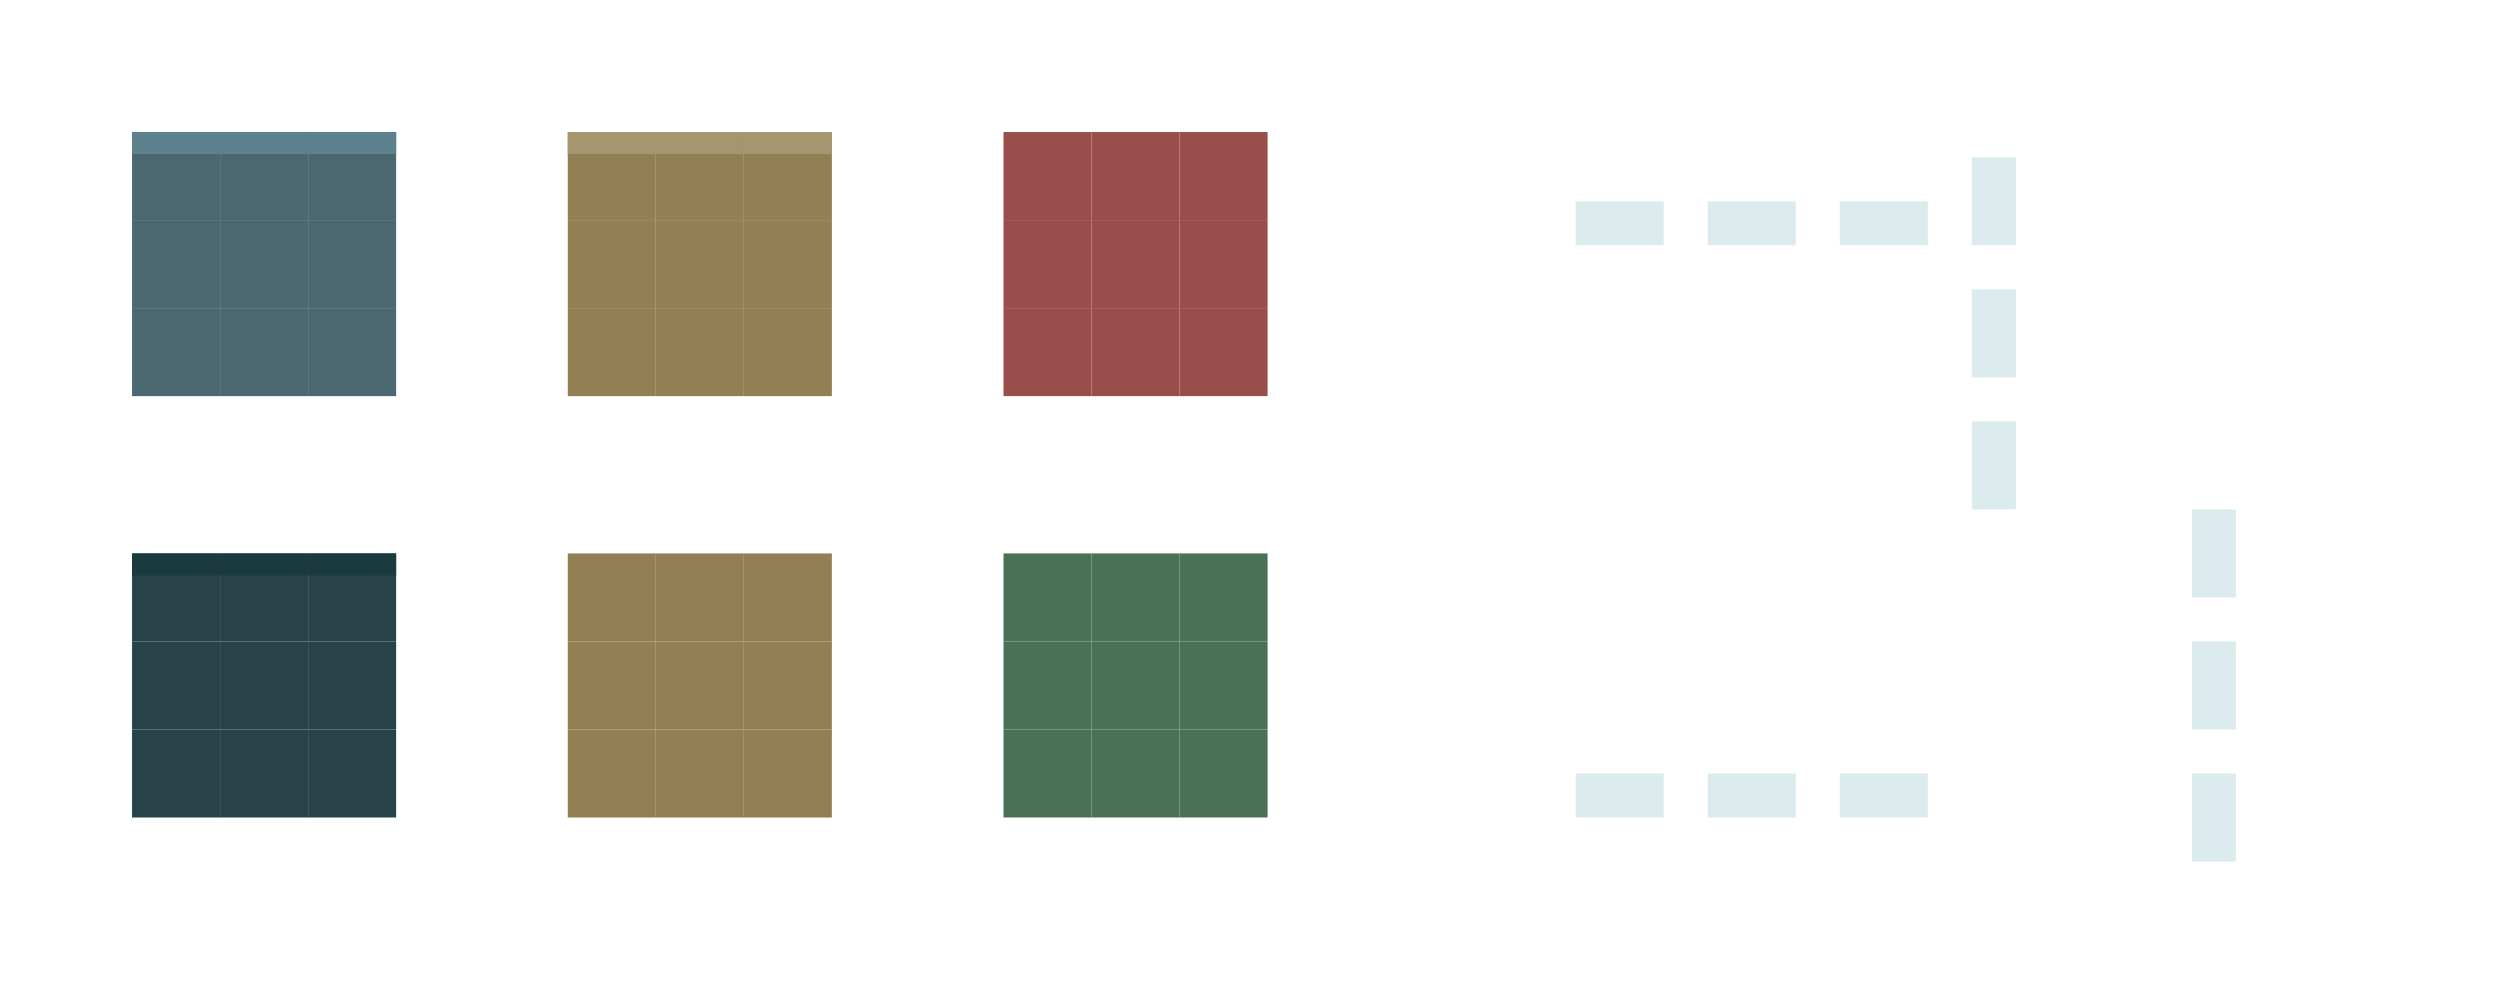
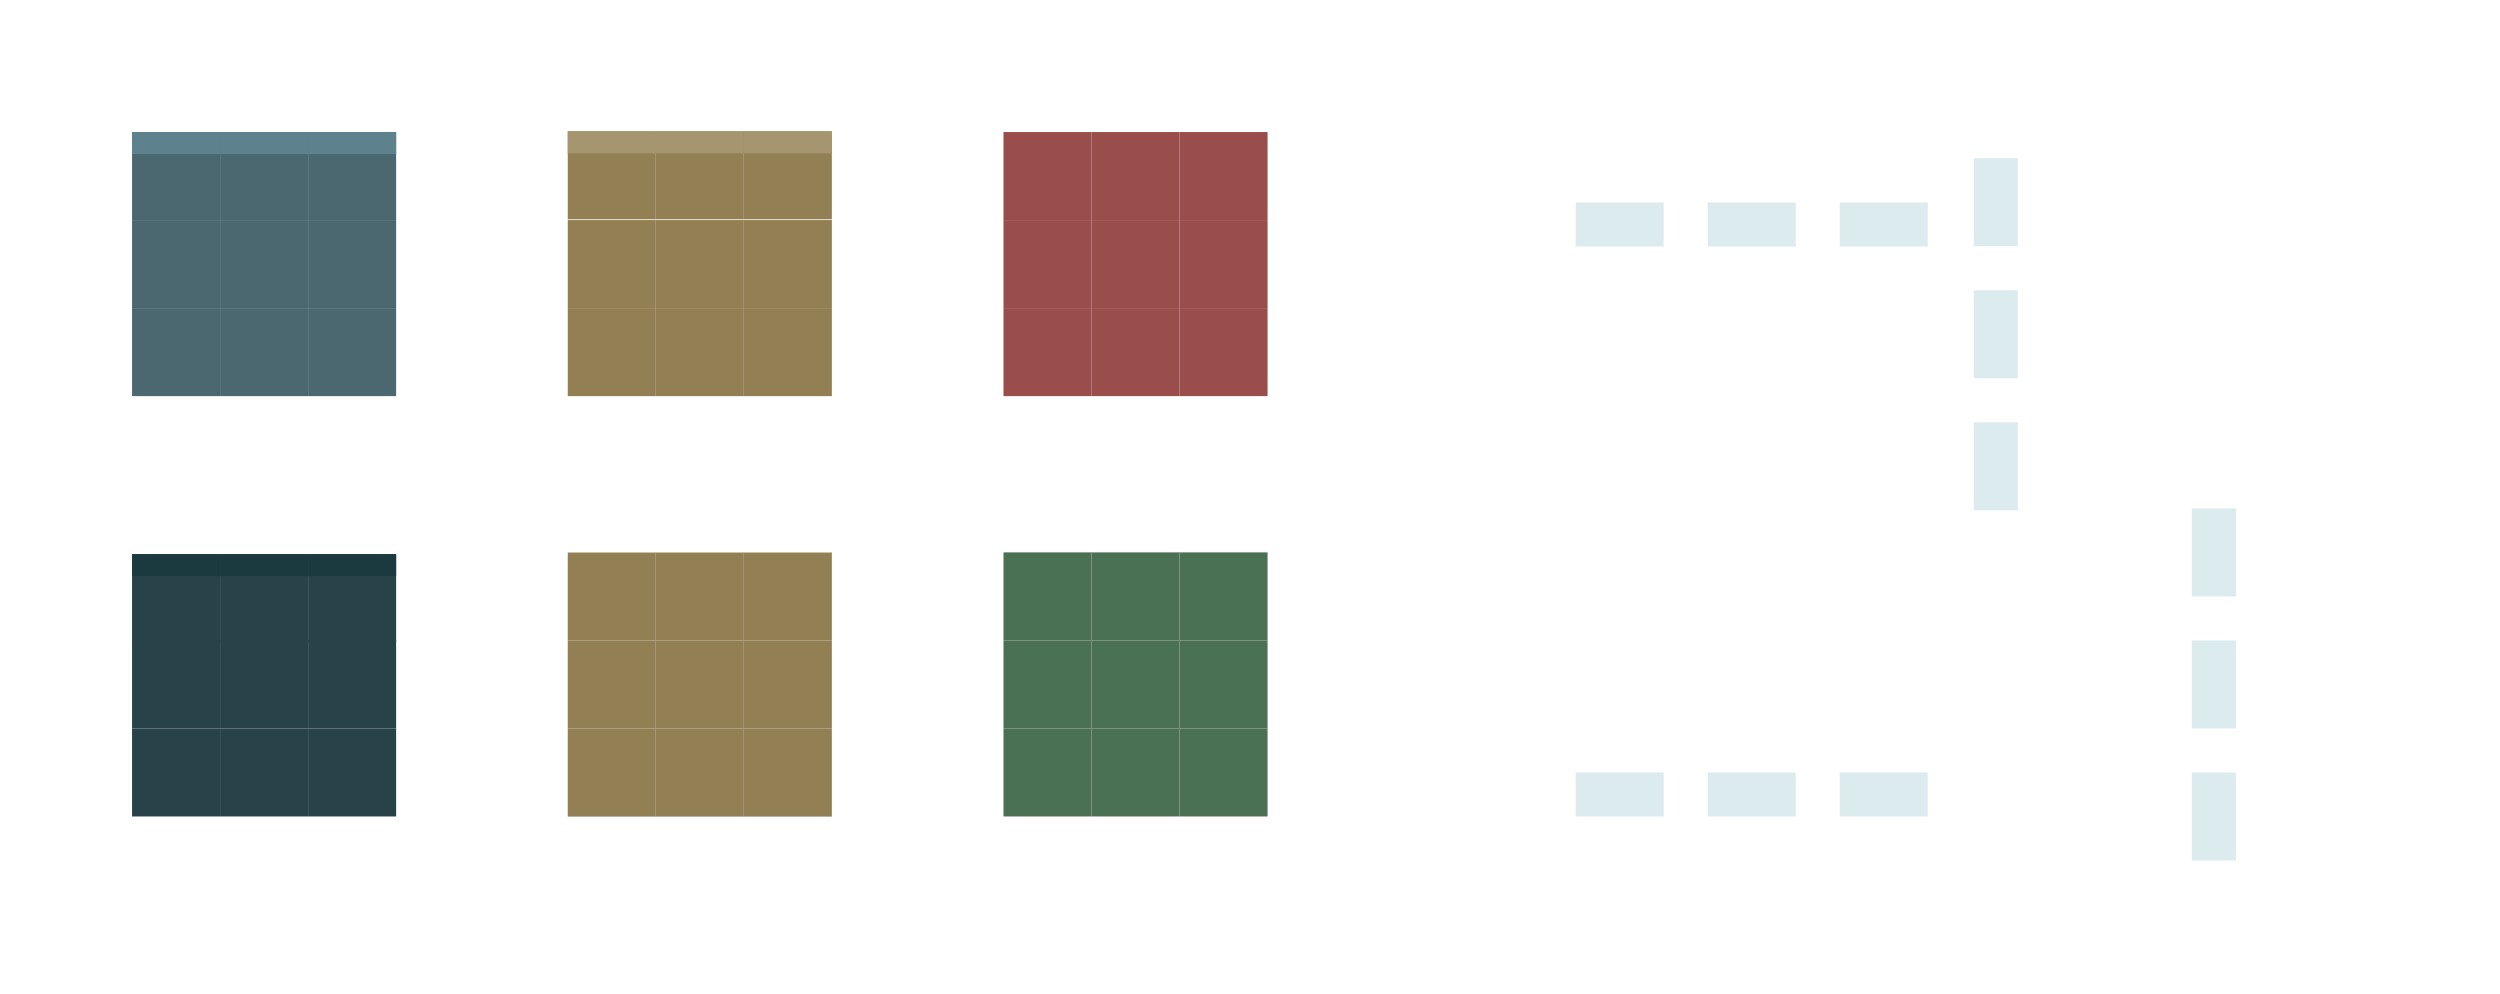
- <svg xmlns="http://www.w3.org/2000/svg" xmlns:ns1="http://www.openswatchbook.org/uri/2009/osb" width="113.598" height="45.147" viewBox="0 0 113.598 45.147" version="1.1" id="svg8">
-   <defs id="defs2">
-     <linearGradient id="linearGradient959" ns1:paint="solid">
-       <stop style="stop-color:#000000;stop-opacity:1;" offset="0" id="stop957" />
-     </linearGradient>
-     <linearGradient id="linearGradient945" ns1:paint="solid">
-       <stop style="stop-color:#a08b5b;stop-opacity:1;" offset="0" id="stop943" />
-     </linearGradient>
-     <linearGradient id="linearGradient939" ns1:paint="solid">
-       <stop style="stop-color:#a08b5b;stop-opacity:1;" offset="0" id="stop937" />
-     </linearGradient>
-     <linearGradient id="linearGradient933" ns1:paint="solid">
-       <stop style="stop-color:#a08b5b;stop-opacity:1;" offset="0" id="stop931" />
-     </linearGradient>
-     <linearGradient id="linearGradient927" ns1:paint="solid">
-       <stop style="stop-color:#a08b5b;stop-opacity:1;" offset="0" id="stop925" />
-     </linearGradient>
-     <linearGradient id="linearGradient921" ns1:paint="solid">
-       <stop style="stop-color:#a08b5b;stop-opacity:1;" offset="0" id="stop919" />
-     </linearGradient>
-     <linearGradient id="linearGradient915" ns1:paint="solid">
-       <stop style="stop-color:#a08b5b;stop-opacity:1;" offset="0" id="stop913" />
-     </linearGradient>
-     <linearGradient id="focusoutline" ns1:paint="solid">
-       <stop style="stop-color:#9c8658;stop-opacity:1;" offset="0" id="stop907" />
-     </linearGradient>
-   </defs>
-   <g id="layer1" transform="translate(-8.910715,-1008.502)">
-     <rect style="opacity:1;fill:#4b6871;fill-opacity:1;fill-rule:evenodd;stroke:none;stroke-width:1.462;stroke-linecap:round;stroke-miterlimit:4;stroke-dasharray:none;stroke-opacity:1" id="normal-right" width="4" height="4" x="22.911" y="1018.502" />
-     <rect y="1018.502" x="18.911" height="4" width="4" id="normal-center" style="opacity:1;fill:#4b6871;fill-opacity:1;fill-rule:evenodd;stroke:none;stroke-width:1.462;stroke-linecap:round;stroke-miterlimit:4;stroke-dasharray:none;stroke-opacity:1" />
-     <rect style="opacity:1;fill:#4b6871;fill-opacity:1;fill-rule:evenodd;stroke:none;stroke-width:1.462;stroke-linecap:round;stroke-miterlimit:4;stroke-dasharray:none;stroke-opacity:1" id="normal-left" width="4" height="4" x="14.911" y="1018.502" />
-     <rect y="1022.502" x="14.911" height="4" width="4" id="normal-bottomleft" style="opacity:1;fill:#4b6871;fill-opacity:1;fill-rule:evenodd;stroke:none;stroke-width:1.462;stroke-linecap:round;stroke-miterlimit:4;stroke-dasharray:none;stroke-opacity:1" />
-     <rect style="opacity:1;fill:#4b6871;fill-opacity:1;fill-rule:evenodd;stroke:none;stroke-width:1.462;stroke-linecap:round;stroke-miterlimit:4;stroke-dasharray:none;stroke-opacity:1" id="normal-bottom" width="4" height="4" x="18.911" y="1022.502" />
-     <rect y="1022.502" x="22.911" height="4" width="4" id="normal-bottomright" style="opacity:1;fill:#4b6871;fill-opacity:1;fill-rule:evenodd;stroke:none;stroke-width:1.462;stroke-linecap:round;stroke-miterlimit:4;stroke-dasharray:none;stroke-opacity:1" />
-     <rect style="opacity:1;fill:#927f53;fill-opacity:1;fill-rule:evenodd;stroke:none;stroke-width:1.462;stroke-linecap:round;stroke-miterlimit:4;stroke-dasharray:none;stroke-opacity:1" id="focus-center" width="4" height="4" x="38.71" y="1018.502" />
-     <rect style="opacity:1;fill:#274249;fill-opacity:1;fill-rule:evenodd;stroke:none;stroke-width:1.462;stroke-linecap:round;stroke-miterlimit:4;stroke-dasharray:none;stroke-opacity:1" id="minimized-right" width="4" height="4" x="22.911" y="1037.649" />
-     <rect y="1037.649" x="18.911" height="4" width="4" id="minimized-center" style="opacity:1;fill:#274249;fill-opacity:1;fill-rule:evenodd;stroke:none;stroke-width:1.462;stroke-linecap:round;stroke-miterlimit:4;stroke-dasharray:none;stroke-opacity:1" />
-     <rect style="opacity:1;fill:#274249;fill-opacity:1;fill-rule:evenodd;stroke:none;stroke-width:1.462;stroke-linecap:round;stroke-miterlimit:4;stroke-dasharray:none;stroke-opacity:1" id="minimized-left" width="4" height="4" x="14.911" y="1037.649" />
-     <rect y="1041.649" x="14.911" height="4" width="4" id="minimized-bottomleft" style="opacity:1;fill:#274249;fill-opacity:1;fill-rule:evenodd;stroke:none;stroke-width:1.462;stroke-linecap:round;stroke-miterlimit:4;stroke-dasharray:none;stroke-opacity:1" />
-     <rect style="opacity:1;fill:#274249;fill-opacity:1;fill-rule:evenodd;stroke:none;stroke-width:1.462;stroke-linecap:round;stroke-miterlimit:4;stroke-dasharray:none;stroke-opacity:1" id="minimized-bottom" width="4" height="4" x="18.911" y="1041.649" />
-     <rect y="1041.649" x="22.911" height="4" width="4" id="minimized-bottomright" style="opacity:1;fill:#274249;fill-opacity:1;fill-rule:evenodd;stroke:none;stroke-width:1.462;stroke-linecap:round;stroke-miterlimit:4;stroke-dasharray:none;stroke-opacity:1" />
-     <g id="g916" transform="translate(0.379467,2.406396)">
-       <rect style="opacity:1;fill:#927f53;fill-opacity:1;fill-rule:evenodd;stroke:none;stroke-width:1.462;stroke-linecap:round;stroke-miterlimit:4;stroke-dasharray:none;stroke-opacity:1" id="hover-topleft" width="4" height="4" x="34.33" y="1031.243" />
-       <rect y="1031.243" x="38.33" height="4" width="4" id="hover-top" style="opacity:1;fill:#927f53;fill-opacity:1;fill-rule:evenodd;stroke:none;stroke-width:1.462;stroke-linecap:round;stroke-miterlimit:4;stroke-dasharray:none;stroke-opacity:1" />
-       <rect style="opacity:1;fill:#927f53;fill-opacity:1;fill-rule:evenodd;stroke:none;stroke-width:1.462;stroke-linecap:round;stroke-miterlimit:4;stroke-dasharray:none;stroke-opacity:1" id="hover-topright" width="4" height="4" x="42.33" y="1031.243" />
-       <rect y="1035.243" x="42.33" height="4" width="4" id="hover-right" style="opacity:1;fill:#927f53;fill-opacity:1;fill-rule:evenodd;stroke:none;stroke-width:1.462;stroke-linecap:round;stroke-miterlimit:4;stroke-dasharray:none;stroke-opacity:1" />
-       <rect style="opacity:1;fill:#927f53;fill-opacity:1;fill-rule:evenodd;stroke:none;stroke-width:1.462;stroke-linecap:round;stroke-miterlimit:4;stroke-dasharray:none;stroke-opacity:1" id="hover-center" width="4" height="4" x="38.33" y="1035.243" />
-       <rect y="1035.243" x="34.33" height="4" width="4" id="hover-left" style="opacity:1;fill:#927f53;fill-opacity:1;fill-rule:evenodd;stroke:none;stroke-width:1.462;stroke-linecap:round;stroke-miterlimit:4;stroke-dasharray:none;stroke-opacity:1" />
-       <rect style="opacity:1;fill:#927f53;fill-opacity:1;fill-rule:evenodd;stroke:none;stroke-width:1.462;stroke-linecap:round;stroke-miterlimit:4;stroke-dasharray:none;stroke-opacity:1" id="hover-bottomleft" width="4" height="4" x="34.33" y="1039.243" />
-       <rect y="1039.243" x="38.33" height="4" width="4" id="hover-bottom" style="opacity:1;fill:#927f53;fill-opacity:1;fill-rule:evenodd;stroke:none;stroke-width:1.462;stroke-linecap:round;stroke-miterlimit:4;stroke-dasharray:none;stroke-opacity:1" />
-       <rect style="opacity:1;fill:#927f53;fill-opacity:1;fill-rule:evenodd;stroke:none;stroke-width:1.462;stroke-linecap:round;stroke-miterlimit:4;stroke-dasharray:none;stroke-opacity:1" id="hover-bottomright" width="4" height="4" x="42.33" y="1039.243" />
+ <svg xmlns="http://www.w3.org/2000/svg" id="svg8" width="113.6" height="45.147" version="1.1" viewBox="0 0 113.6 45.147">
+   <g id="layer1" transform="translate(-8.9107 -1008.5)">
+     <rect id="normal-right" x="22.911" y="1018.5" width="4" height="4" fill="#4b6871" fill-rule="evenodd" />
+     <rect id="normal-center" x="18.911" y="1018.5" width="4" height="4" fill="#4b6871" fill-rule="evenodd" />
+     <rect id="normal-left" x="14.911" y="1018.5" width="4" height="4" fill="#4b6871" fill-rule="evenodd" />
+     <rect id="normal-bottomleft" x="14.911" y="1022.5" width="4" height="4" fill="#4b6871" fill-rule="evenodd" />
+     <rect id="normal-bottom" x="18.911" y="1022.5" width="4" height="4" fill="#4b6871" fill-rule="evenodd" />
+     <rect id="normal-bottomright" x="22.911" y="1022.5" width="4" height="4" fill="#4b6871" fill-rule="evenodd" />
+     <rect id="focus-center" x="38.71" y="1018.5" width="4" height="4" fill="#927f53" fill-rule="evenodd" />
+     <rect id="minimized-right" x="22.911" y="1037.6" width="4" height="4" fill="#274249" fill-rule="evenodd" />
+     <rect id="minimized-center" x="18.911" y="1037.6" width="4" height="4" fill="#274249" fill-rule="evenodd" />
+     <rect id="minimized-left" x="14.911" y="1037.6" width="4" height="4" fill="#274249" fill-rule="evenodd" />
+     <rect id="minimized-bottomleft" x="14.911" y="1041.6" width="4" height="4" fill="#274249" fill-rule="evenodd" />
+     <rect id="minimized-bottom" x="18.911" y="1041.6" width="4" height="4" fill="#274249" fill-rule="evenodd" />
+     <rect id="minimized-bottomright" x="22.911" y="1041.6" width="4" height="4" fill="#274249" fill-rule="evenodd" />
+     <g id="g916" transform="translate(.37947 2.4064)" fill="#927f53" fill-rule="evenodd">
+       <rect id="hover-topleft" x="34.33" y="1031.2" width="4" height="4" />
+       <rect id="hover-top" x="38.33" y="1031.2" width="4" height="4" />
+       <rect id="hover-topright" x="42.33" y="1031.2" width="4" height="4" />
+       <rect id="hover-right" x="42.33" y="1035.2" width="4" height="4" />
+       <rect id="hover-center" x="38.33" y="1035.2" width="4" height="4" />
+       <rect id="hover-left" x="34.33" y="1035.2" width="4" height="4" />
+       <rect id="hover-bottomleft" x="34.33" y="1039.2" width="4" height="4" />
+       <rect id="hover-bottom" x="38.33" y="1039.2" width="4" height="4" />
+       <rect id="hover-bottomright" x="42.33" y="1039.2" width="4" height="4" />
    </g>
-     <rect y="1014.502" x="54.509" height="4" width="4" id="attention-topleft" style="opacity:1;fill:#994e4b;fill-opacity:1;fill-rule:evenodd;stroke:none;stroke-width:1.462;stroke-linecap:round;stroke-miterlimit:4;stroke-dasharray:none;stroke-opacity:1" />
-     <rect style="opacity:1;fill:#994e4b;fill-opacity:1;fill-rule:evenodd;stroke:none;stroke-width:1.462;stroke-linecap:round;stroke-miterlimit:4;stroke-dasharray:none;stroke-opacity:1" id="attention-top" width="4" height="4" x="58.509" y="1014.502" />
-     <rect y="1014.502" x="62.509" height="4" width="4" id="attention-topright" style="opacity:1;fill:#994e4b;fill-opacity:1;fill-rule:evenodd;stroke:none;stroke-width:1.462;stroke-linecap:round;stroke-miterlimit:4;stroke-dasharray:none;stroke-opacity:1" />
-     <rect style="opacity:1;fill:#994e4b;fill-opacity:1;fill-rule:evenodd;stroke:none;stroke-width:1.462;stroke-linecap:round;stroke-miterlimit:4;stroke-dasharray:none;stroke-opacity:1" id="attention-right" width="4" height="4" x="62.509" y="1018.502" />
-     <rect y="1018.502" x="58.509" height="4" width="4" id="attention-center" style="opacity:1;fill:#994e4b;fill-opacity:1;fill-rule:evenodd;stroke:none;stroke-width:1.462;stroke-linecap:round;stroke-miterlimit:4;stroke-dasharray:none;stroke-opacity:1" />
-     <rect style="opacity:1;fill:#994e4b;fill-opacity:1;fill-rule:evenodd;stroke:none;stroke-width:1.462;stroke-linecap:round;stroke-miterlimit:4;stroke-dasharray:none;stroke-opacity:1" id="attention-left" width="4" height="4" x="54.509" y="1018.502" />
-     <rect y="1022.502" x="54.509" height="4" width="4" id="attention-bottomleft" style="opacity:1;fill:#994e4b;fill-opacity:1;fill-rule:evenodd;stroke:none;stroke-width:1.462;stroke-linecap:round;stroke-miterlimit:4;stroke-dasharray:none;stroke-opacity:1" />
-     <rect style="opacity:1;fill:#994e4b;fill-opacity:1;fill-rule:evenodd;stroke:none;stroke-width:1.462;stroke-linecap:round;stroke-miterlimit:4;stroke-dasharray:none;stroke-opacity:1" id="attention-bottom" width="4" height="4" x="58.509" y="1022.502" />
-     <rect y="1022.502" x="62.509" height="4" width="4" id="attention-bottomright" style="opacity:1;fill:#994e4b;fill-opacity:1;fill-rule:evenodd;stroke:none;stroke-width:1.462;stroke-linecap:round;stroke-miterlimit:4;stroke-dasharray:none;stroke-opacity:1" />
-     <g id="g1468">
-       <rect style="opacity:1;fill:#4b7154;fill-opacity:1;fill-rule:evenodd;stroke:none;stroke-width:1.462;stroke-linecap:round;stroke-miterlimit:4;stroke-dasharray:none;stroke-opacity:1" id="progress-topleft" width="4" height="4" x="54.509" y="1033.649" />
-       <rect y="1033.649" x="58.509" height="4" width="4" id="progress-top" style="opacity:1;fill:#4b7154;fill-opacity:1;fill-rule:evenodd;stroke:none;stroke-width:1.462;stroke-linecap:round;stroke-miterlimit:4;stroke-dasharray:none;stroke-opacity:1" />
-       <rect style="opacity:1;fill:#4b7154;fill-opacity:1;fill-rule:evenodd;stroke:none;stroke-width:1.462;stroke-linecap:round;stroke-miterlimit:4;stroke-dasharray:none;stroke-opacity:1" id="progress-topright" width="4" height="4" x="62.509" y="1033.649" />
-       <rect y="1037.649" x="62.509" height="4" width="4" id="progress-right" style="opacity:1;fill:#4b7154;fill-opacity:1;fill-rule:evenodd;stroke:none;stroke-width:1.462;stroke-linecap:round;stroke-miterlimit:4;stroke-dasharray:none;stroke-opacity:1" />
-       <rect style="opacity:1;fill:#4b7154;fill-opacity:1;fill-rule:evenodd;stroke:none;stroke-width:1.462;stroke-linecap:round;stroke-miterlimit:4;stroke-dasharray:none;stroke-opacity:1" id="progress-center" width="4" height="4" x="58.509" y="1037.649" />
-       <rect y="1037.649" x="54.509" height="4" width="4" id="progress-left" style="opacity:1;fill:#4b7154;fill-opacity:1;fill-rule:evenodd;stroke:none;stroke-width:1.462;stroke-linecap:round;stroke-miterlimit:4;stroke-dasharray:none;stroke-opacity:1" />
-       <rect style="opacity:1;fill:#4b7154;fill-opacity:1;fill-rule:evenodd;stroke:none;stroke-width:1.462;stroke-linecap:round;stroke-miterlimit:4;stroke-dasharray:none;stroke-opacity:1" id="progress-bottomleft" width="4" height="4" x="54.509" y="1041.649" />
-       <rect y="1041.649" x="58.509" height="4" width="4" id="progress-bottom" style="opacity:1;fill:#4b7154;fill-opacity:1;fill-rule:evenodd;stroke:none;stroke-width:1.462;stroke-linecap:round;stroke-miterlimit:4;stroke-dasharray:none;stroke-opacity:1" />
-       <rect style="opacity:1;fill:#4b7154;fill-opacity:1;fill-rule:evenodd;stroke:none;stroke-width:1.462;stroke-linecap:round;stroke-miterlimit:4;stroke-dasharray:none;stroke-opacity:1" id="progress-bottomright" width="4" height="4" x="62.509" y="1041.649" />
+     <rect id="attention-topleft" x="54.509" y="1014.5" width="4" height="4" fill="#994e4b" fill-rule="evenodd" />
+     <rect id="attention-top" x="58.509" y="1014.5" width="4" height="4" fill="#994e4b" fill-rule="evenodd" />
+     <rect id="attention-topright" x="62.509" y="1014.5" width="4" height="4" fill="#994e4b" fill-rule="evenodd" />
+     <rect id="attention-right" x="62.509" y="1018.5" width="4" height="4" fill="#994e4b" fill-rule="evenodd" />
+     <rect id="attention-center" x="58.509" y="1018.5" width="4" height="4" fill="#994e4b" fill-rule="evenodd" />
+     <rect id="attention-left" x="54.509" y="1018.5" width="4" height="4" fill="#994e4b" fill-rule="evenodd" />
+     <rect id="attention-bottomleft" x="54.509" y="1022.5" width="4" height="4" fill="#994e4b" fill-rule="evenodd" />
+     <rect id="attention-bottom" x="58.509" y="1022.5" width="4" height="4" fill="#994e4b" fill-rule="evenodd" />
+     <rect id="attention-bottomright" x="62.509" y="1022.5" width="4" height="4" fill="#994e4b" fill-rule="evenodd" />
+     <g id="g1468" fill="#4b7154" fill-rule="evenodd">
+       <rect id="progress-topleft" x="54.509" y="1033.6" width="4" height="4" />
+       <rect id="progress-top" x="58.509" y="1033.6" width="4" height="4" />
+       <rect id="progress-topright" x="62.509" y="1033.6" width="4" height="4" />
+       <rect id="progress-right" x="62.509" y="1037.6" width="4" height="4" />
+       <rect id="progress-center" x="58.509" y="1037.6" width="4" height="4" />
+       <rect id="progress-left" x="54.509" y="1037.6" width="4" height="4" />
+       <rect id="progress-bottomleft" x="54.509" y="1041.6" width="4" height="4" />
+       <rect id="progress-bottom" x="58.509" y="1041.6" width="4" height="4" />
+       <rect id="progress-bottomright" x="62.509" y="1041.6" width="4" height="4" />
    </g>
-     <g transform="translate(-1.530296,10.7655)" id="focus-top">
-       <rect style="opacity:1;fill:#927f53;fill-opacity:1;fill-rule:evenodd;stroke:none;stroke-width:1.462;stroke-linecap:round;stroke-miterlimit:4;stroke-dasharray:none;stroke-opacity:1" id="rect1060" width="4" height="4" x="40.24" y="1003.736" />
-       <rect y="1003.736" x="40.24" height="1" width="4" id="rect1052" style="opacity:1;fill:#a6966f;fill-opacity:1;fill-rule:evenodd;stroke:none;stroke-width:0.731;stroke-linecap:round;stroke-miterlimit:4;stroke-dasharray:none;stroke-opacity:1" />
+     <g id="focus-top" transform="translate(-1.5303 10.766)" fill-rule="evenodd">
+       <rect id="rect1060" x="40.24" y="1003.7" width="4" height="4" fill="#927f53" />
+       <rect id="rect1052" x="40.24" y="1003.7" width="4" height="1" fill="#a6966f" />
    </g>
-     <g id="focus-topright" transform="translate(2.469704,10.7655)">
-       <rect y="1003.736" x="40.24" height="4" width="4" id="rect948" style="opacity:1;fill:#927f53;fill-opacity:1;fill-rule:evenodd;stroke:none;stroke-width:1.462;stroke-linecap:round;stroke-miterlimit:4;stroke-dasharray:none;stroke-opacity:1" />
-       <rect style="opacity:1;fill:#a6966f;fill-opacity:1;fill-rule:evenodd;stroke:none;stroke-width:0.731;stroke-linecap:round;stroke-miterlimit:4;stroke-dasharray:none;stroke-opacity:1" id="rect950" width="4" height="1" x="40.24" y="1003.736" />
+     <g id="focus-topright" transform="translate(2.4697 10.766)" fill-rule="evenodd">
+       <rect id="rect948" x="40.24" y="1003.7" width="4" height="4" fill="#927f53" />
+       <rect id="rect950" x="40.24" y="1003.7" width="4" height="1" fill="#a6966f" />
    </g>
-     <g transform="translate(-5.530296,10.7655)" id="focus-topleft">
-       <rect style="opacity:1;fill:#927f53;fill-opacity:1;fill-rule:evenodd;stroke:none;stroke-width:1.462;stroke-linecap:round;stroke-miterlimit:4;stroke-dasharray:none;stroke-opacity:1" id="rect954" width="4" height="4" x="40.24" y="1003.736" />
-       <rect y="1003.736" x="40.24" height="1" width="4" id="rect956" style="opacity:1;fill:#a6966f;fill-opacity:1;fill-rule:evenodd;stroke:none;stroke-width:0.731;stroke-linecap:round;stroke-miterlimit:4;stroke-dasharray:none;stroke-opacity:1" />
+     <g id="focus-topleft" transform="translate(-5.5303 10.766)" fill-rule="evenodd">
+       <rect id="rect954" x="40.24" y="1003.7" width="4" height="4" fill="#927f53" />
+       <rect id="rect956" x="40.24" y="1003.7" width="4" height="1" fill="#a6966f" />
    </g>
-     <rect y="1018.502" x="34.71" height="4" width="4" id="focus-left" style="opacity:1;fill:#927f53;fill-opacity:1;fill-rule:evenodd;stroke:none;stroke-width:1.462;stroke-linecap:round;stroke-miterlimit:4;stroke-dasharray:none;stroke-opacity:1" />
-     <rect y="1018.502" x="42.71" height="4" width="4" id="focus-right" style="opacity:1;fill:#927f53;fill-opacity:1;fill-rule:evenodd;stroke:none;stroke-width:1.462;stroke-linecap:round;stroke-miterlimit:4;stroke-dasharray:none;stroke-opacity:1" />
-     <rect y="1022.502" x="42.71" height="4" width="4" id="focus-bottomright" style="opacity:1;fill:#927f53;fill-opacity:1;fill-rule:evenodd;stroke:none;stroke-width:1.462;stroke-linecap:round;stroke-miterlimit:4;stroke-dasharray:none;stroke-opacity:1" />
-     <rect y="1022.502" x="38.71" height="4" width="4" id="focus-bottom" style="opacity:1;fill:#927f53;fill-opacity:1;fill-rule:evenodd;stroke:none;stroke-width:1.462;stroke-linecap:round;stroke-miterlimit:4;stroke-dasharray:none;stroke-opacity:1" />
-     <rect y="1022.502" x="34.71" height="4" width="4" id="focus-bottomleft" style="opacity:1;fill:#927f53;fill-opacity:1;fill-rule:evenodd;stroke:none;stroke-width:1.462;stroke-linecap:round;stroke-miterlimit:4;stroke-dasharray:none;stroke-opacity:1" />
-     <g id="minimized-topleft" transform="translate(4.897843,1.879399)">
-       <rect style="opacity:1;fill:#274249;fill-opacity:1;fill-rule:evenodd;stroke:none;stroke-width:0.191;stroke-linecap:round;stroke-miterlimit:4;stroke-dasharray:none;stroke-opacity:1" id="rect1711" width="4" height="4" x="10.013" y="1031.77" />
-       <rect y="1031.77" x="10.013" height="1" width="4" id="rect1713" style="opacity:1;fill:#1b3a40;fill-opacity:1;fill-rule:evenodd;stroke:none;stroke-width:0.095;stroke-linecap:round;stroke-miterlimit:4;stroke-dasharray:none;stroke-opacity:1" />
+     <rect id="focus-left" x="34.71" y="1018.5" width="4" height="4" fill="#927f53" fill-rule="evenodd" />
+     <rect id="focus-right" x="42.71" y="1018.5" width="4" height="4" fill="#927f53" fill-rule="evenodd" />
+     <rect id="focus-bottomright" x="42.71" y="1022.5" width="4" height="4" fill="#927f53" fill-rule="evenodd" />
+     <rect id="focus-bottom" x="38.71" y="1022.5" width="4" height="4" fill="#927f53" fill-rule="evenodd" />
+     <rect id="focus-bottomleft" x="34.71" y="1022.5" width="4" height="4" fill="#927f53" fill-rule="evenodd" />
+     <g id="minimized-topleft" transform="translate(4.8978 1.8794)" fill-rule="evenodd">
+       <rect id="rect1711" x="10.013" y="1031.8" width="4" height="4" fill="#274249" />
+       <rect id="rect1713" x="10.013" y="1031.8" width="4" height="1" fill="#1b3a40" />
    </g>
-     <g transform="translate(8.897844,1.879399)" id="minimized-top">
-       <rect y="1031.77" x="10.013" height="4" width="4" id="rect1723" style="opacity:1;fill:#274249;fill-opacity:1;fill-rule:evenodd;stroke:none;stroke-width:0.191;stroke-linecap:round;stroke-miterlimit:4;stroke-dasharray:none;stroke-opacity:1" />
-       <rect style="opacity:1;fill:#1b3a40;fill-opacity:1;fill-rule:evenodd;stroke:none;stroke-width:0.095;stroke-linecap:round;stroke-miterlimit:4;stroke-dasharray:none;stroke-opacity:1" id="rect1725" width="4" height="1" x="10.013" y="1031.77" />
+     <g id="minimized-top" transform="translate(8.8978 1.8794)" fill-rule="evenodd">
+       <rect id="rect1723" x="10.013" y="1031.8" width="4" height="4" fill="#274249" />
+       <rect id="rect1725" x="10.013" y="1031.8" width="4" height="1" fill="#1b3a40" />
    </g>
-     <g transform="translate(12.89784,1.879399)" id="minimized-topright">
-       <rect y="1031.77" x="10.013" height="4" width="4" id="rect1729" style="opacity:1;fill:#274249;fill-opacity:1;fill-rule:evenodd;stroke:none;stroke-width:0.191;stroke-linecap:round;stroke-miterlimit:4;stroke-dasharray:none;stroke-opacity:1" />
-       <rect style="opacity:1;fill:#1b3a40;fill-opacity:1;fill-rule:evenodd;stroke:none;stroke-width:0.095;stroke-linecap:round;stroke-miterlimit:4;stroke-dasharray:none;stroke-opacity:1" id="rect1731" width="4" height="1" x="10.013" y="1031.77" />
+     <g id="minimized-topright" transform="translate(12.898 1.8794)" fill-rule="evenodd">
+       <rect id="rect1729" x="10.013" y="1031.8" width="4" height="4" fill="#274249" />
+       <rect id="rect1731" x="10.013" y="1031.8" width="4" height="1" fill="#1b3a40" />
    </g>
    <g id="group-expander-bottom">
-       <rect style="opacity:1;fill:none;fill-opacity:0.129;fill-rule:evenodd;stroke:none;stroke-width:5.847;stroke-linecap:round;stroke-miterlimit:4;stroke-dasharray:none;stroke-opacity:1" id="rect886" width="16" height="16" x="80.509" y="1031.649" />
-       <rect y="1043.649" x="80.509" height="2" width="4" id="rect880" style="opacity:1;fill:#dcebee;fill-opacity:1;fill-rule:evenodd;stroke:none;stroke-width:1.034;stroke-linecap:round;stroke-miterlimit:4;stroke-dasharray:none;stroke-opacity:1" />
-       <rect style="opacity:1;fill:#dcebee;fill-opacity:1;fill-rule:evenodd;stroke:none;stroke-width:1.034;stroke-linecap:round;stroke-miterlimit:4;stroke-dasharray:none;stroke-opacity:1" id="rect920" width="4" height="2" x="86.509" y="1043.649" />
-       <rect y="1043.649" x="92.509" height="2" width="4" id="rect922" style="opacity:1;fill:#dcebee;fill-opacity:1;fill-rule:evenodd;stroke:none;stroke-width:1.034;stroke-linecap:round;stroke-miterlimit:4;stroke-dasharray:none;stroke-opacity:1" />
+       <rect id="rect886" x="80.509" y="1031.6" width="16" height="16" fill="none" />
+       <rect id="rect880" x="80.509" y="1043.6" width="4" height="2" fill="#dcebee" fill-rule="evenodd" />
+       <rect id="rect920" x="86.509" y="1043.6" width="4" height="2" fill="#dcebee" fill-rule="evenodd" />
+       <rect id="rect922" x="92.509" y="1043.6" width="4" height="2" fill="#dcebee" fill-rule="evenodd" />
    </g>
-     <g id="group-expander-top" transform="matrix(1,0,0,-1,0,2063.299)">
-       <rect y="1031.649" x="80.509" height="16" width="16" id="rect3659" style="opacity:1;fill:none;fill-opacity:0.129;fill-rule:evenodd;stroke:none;stroke-width:5.847;stroke-linecap:round;stroke-miterlimit:4;stroke-dasharray:none;stroke-opacity:1" />
-       <rect style="opacity:1;fill:#dcebee;fill-opacity:1;fill-rule:evenodd;stroke:none;stroke-width:1.034;stroke-linecap:round;stroke-miterlimit:4;stroke-dasharray:none;stroke-opacity:1" id="rect3661" width="4" height="2" x="80.509" y="1043.649" />
-       <rect y="1043.649" x="86.509" height="2" width="4" id="rect3663" style="opacity:1;fill:#dcebee;fill-opacity:1;fill-rule:evenodd;stroke:none;stroke-width:1.034;stroke-linecap:round;stroke-miterlimit:4;stroke-dasharray:none;stroke-opacity:1" />
-       <rect style="opacity:1;fill:#dcebee;fill-opacity:1;fill-rule:evenodd;stroke:none;stroke-width:1.034;stroke-linecap:round;stroke-miterlimit:4;stroke-dasharray:none;stroke-opacity:1" id="rect3665" width="4" height="2" x="92.509" y="1043.649" />
+     <g id="group-expander-top" transform="matrix(1 0 0 -1 0 2063.3)">
+       <rect id="rect3659" x="80.509" y="1031.6" width="16" height="16" fill="none" />
+       <rect id="rect3661" x="80.509" y="1043.6" width="4" height="2" fill="#dcebee" fill-rule="evenodd" />
+       <rect id="rect3663" x="86.509" y="1043.6" width="4" height="2" fill="#dcebee" fill-rule="evenodd" />
+       <rect id="rect3665" x="92.509" y="1043.6" width="4" height="2" fill="#dcebee" fill-rule="evenodd" />
    </g>
-     <g id="group-expander-right" transform="rotate(-90,96.50904,1031.649)">
-       <rect y="1031.649" x="80.509" height="16" width="16" id="rect3669" style="opacity:1;fill:none;fill-opacity:0.129;fill-rule:evenodd;stroke:none;stroke-width:5.847;stroke-linecap:round;stroke-miterlimit:4;stroke-dasharray:none;stroke-opacity:1" />
-       <rect style="opacity:1;fill:#dcebee;fill-opacity:1;fill-rule:evenodd;stroke:none;stroke-width:1.034;stroke-linecap:round;stroke-miterlimit:4;stroke-dasharray:none;stroke-opacity:1" id="rect3671" width="4" height="2" x="80.509" y="1043.649" />
-       <rect y="1043.649" x="86.509" height="2" width="4" id="rect3673" style="opacity:1;fill:#dcebee;fill-opacity:1;fill-rule:evenodd;stroke:none;stroke-width:1.034;stroke-linecap:round;stroke-miterlimit:4;stroke-dasharray:none;stroke-opacity:1" />
-       <rect style="opacity:1;fill:#dcebee;fill-opacity:1;fill-rule:evenodd;stroke:none;stroke-width:1.034;stroke-linecap:round;stroke-miterlimit:4;stroke-dasharray:none;stroke-opacity:1" id="rect3675" width="4" height="2" x="92.509" y="1043.649" />
+     <g id="group-expander-right" transform="rotate(-90 96.509 1031.6)">
+       <rect id="rect3669" x="80.509" y="1031.6" width="16" height="16" fill="none" />
+       <rect id="rect3671" x="80.509" y="1043.6" width="4" height="2" fill="#dcebee" fill-rule="evenodd" />
+       <rect id="rect3673" x="86.509" y="1043.6" width="4" height="2" fill="#dcebee" fill-rule="evenodd" />
+       <rect id="rect3675" x="92.509" y="1043.6" width="4" height="2" fill="#dcebee" fill-rule="evenodd" />
    </g>
-     <g transform="matrix(0,-1,-1,0,1144.158,1112.158)" id="group-expander-left">
-       <rect style="opacity:1;fill:none;fill-opacity:0.129;fill-rule:evenodd;stroke:none;stroke-width:5.847;stroke-linecap:round;stroke-miterlimit:4;stroke-dasharray:none;stroke-opacity:1" id="rect3679" width="16" height="16" x="80.509" y="1031.649" />
-       <rect y="1043.649" x="80.509" height="2" width="4" id="rect3681" style="opacity:1;fill:#dcebee;fill-opacity:1;fill-rule:evenodd;stroke:none;stroke-width:1.034;stroke-linecap:round;stroke-miterlimit:4;stroke-dasharray:none;stroke-opacity:1" />
-       <rect style="opacity:1;fill:#dcebee;fill-opacity:1;fill-rule:evenodd;stroke:none;stroke-width:1.034;stroke-linecap:round;stroke-miterlimit:4;stroke-dasharray:none;stroke-opacity:1" id="rect3683" width="4" height="2" x="86.509" y="1043.649" />
-       <rect y="1043.649" x="92.509" height="2" width="4" id="rect3685" style="opacity:1;fill:#dcebee;fill-opacity:1;fill-rule:evenodd;stroke:none;stroke-width:1.034;stroke-linecap:round;stroke-miterlimit:4;stroke-dasharray:none;stroke-opacity:1" />
+     <g id="group-expander-left" transform="matrix(0 -1 -1 0 1144.2 1112.2)">
+       <rect id="rect3679" x="80.509" y="1031.6" width="16" height="16" fill="none" />
+       <rect id="rect3681" x="80.509" y="1043.6" width="4" height="2" fill="#dcebee" fill-rule="evenodd" />
+       <rect id="rect3683" x="86.509" y="1043.6" width="4" height="2" fill="#dcebee" fill-rule="evenodd" />
+       <rect id="rect3685" x="92.509" y="1043.6" width="4" height="2" fill="#dcebee" fill-rule="evenodd" />
    </g>
-     <g id="normal-topleft">
-       <rect style="opacity:1;fill:#4b6871;fill-opacity:1;fill-rule:evenodd;stroke:none;stroke-width:1.462;stroke-linecap:round;stroke-miterlimit:4;stroke-dasharray:none;stroke-opacity:1" id="rect940" width="4" height="4" x="14.911" y="1014.502" />
-       <rect y="1014.502" x="14.911" height="1" width="4" id="rect934" style="opacity:1;fill:#5e828d;fill-opacity:1;fill-rule:evenodd;stroke:none;stroke-width:0.731;stroke-linecap:round;stroke-miterlimit:4;stroke-dasharray:none;stroke-opacity:1" />
+     <g id="normal-topleft" fill-rule="evenodd">
+       <rect id="rect940" x="14.911" y="1014.5" width="4" height="4" fill="#4b6871" />
+       <rect id="rect934" x="14.911" y="1014.5" width="4" height="1" fill="#5e828d" />
    </g>
-     <g id="normal-top" transform="translate(4)">
-       <rect y="1014.502" x="14.911" height="4" width="4" id="rect942" style="opacity:1;fill:#4b6871;fill-opacity:1;fill-rule:evenodd;stroke:none;stroke-width:1.462;stroke-linecap:round;stroke-miterlimit:4;stroke-dasharray:none;stroke-opacity:1" />
-       <rect style="opacity:1;fill:#5e828d;fill-opacity:1;fill-rule:evenodd;stroke:none;stroke-width:0.731;stroke-linecap:round;stroke-miterlimit:4;stroke-dasharray:none;stroke-opacity:1" id="rect944" width="4" height="1" x="14.911" y="1014.502" />
+     <g id="normal-top" transform="translate(4)" fill-rule="evenodd">
+       <rect id="rect942" x="14.911" y="1014.5" width="4" height="4" fill="#4b6871" />
+       <rect id="rect944" x="14.911" y="1014.5" width="4" height="1" fill="#5e828d" />
    </g>
-     <g id="normal-topright" transform="translate(8)">
-       <rect y="1014.502" x="14.911" height="4" width="4" id="rect949" style="opacity:1;fill:#4b6871;fill-opacity:1;fill-rule:evenodd;stroke:none;stroke-width:1.462;stroke-linecap:round;stroke-miterlimit:4;stroke-dasharray:none;stroke-opacity:1" />
-       <rect style="opacity:1;fill:#5e828d;fill-opacity:1;fill-rule:evenodd;stroke:none;stroke-width:0.731;stroke-linecap:round;stroke-miterlimit:4;stroke-dasharray:none;stroke-opacity:1" id="rect951" width="4" height="1" x="14.911" y="1014.502" />
+     <g id="normal-topright" transform="translate(8)" fill-rule="evenodd">
+       <rect id="rect949" x="14.911" y="1014.5" width="4" height="4" fill="#4b6871" />
+       <rect id="rect951" x="14.911" y="1014.5" width="4" height="1" fill="#5e828d" />
    </g>
  </g>
</svg>
